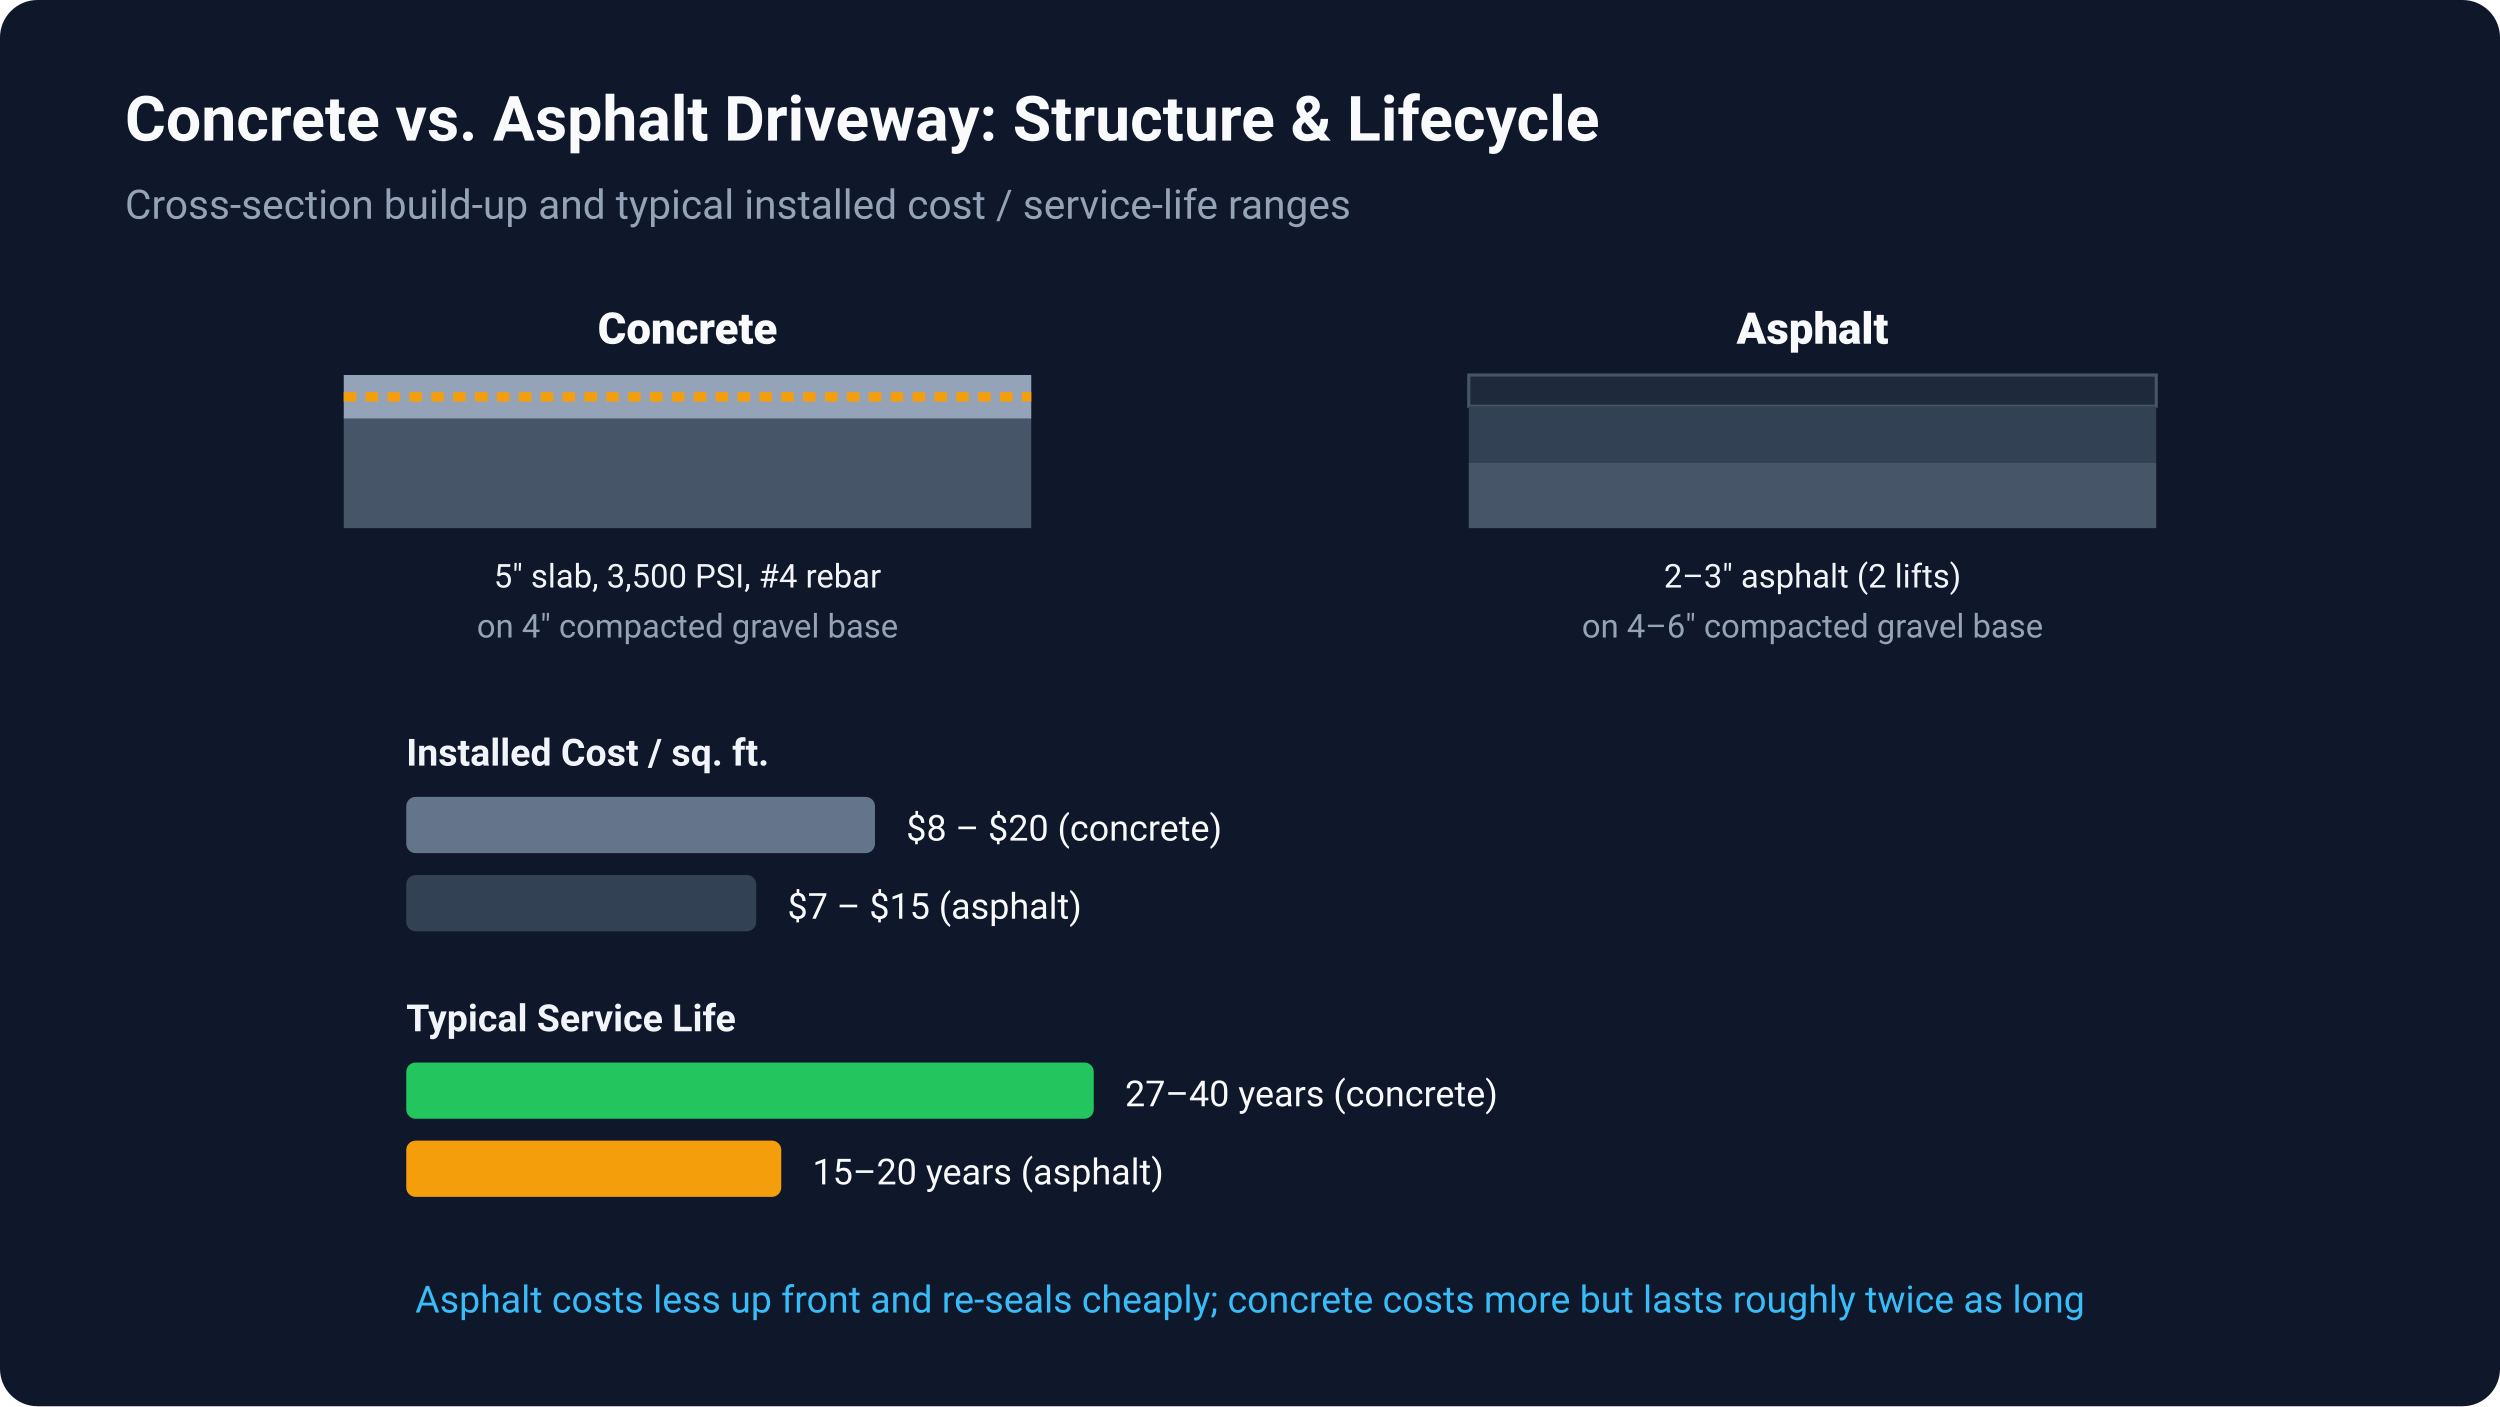
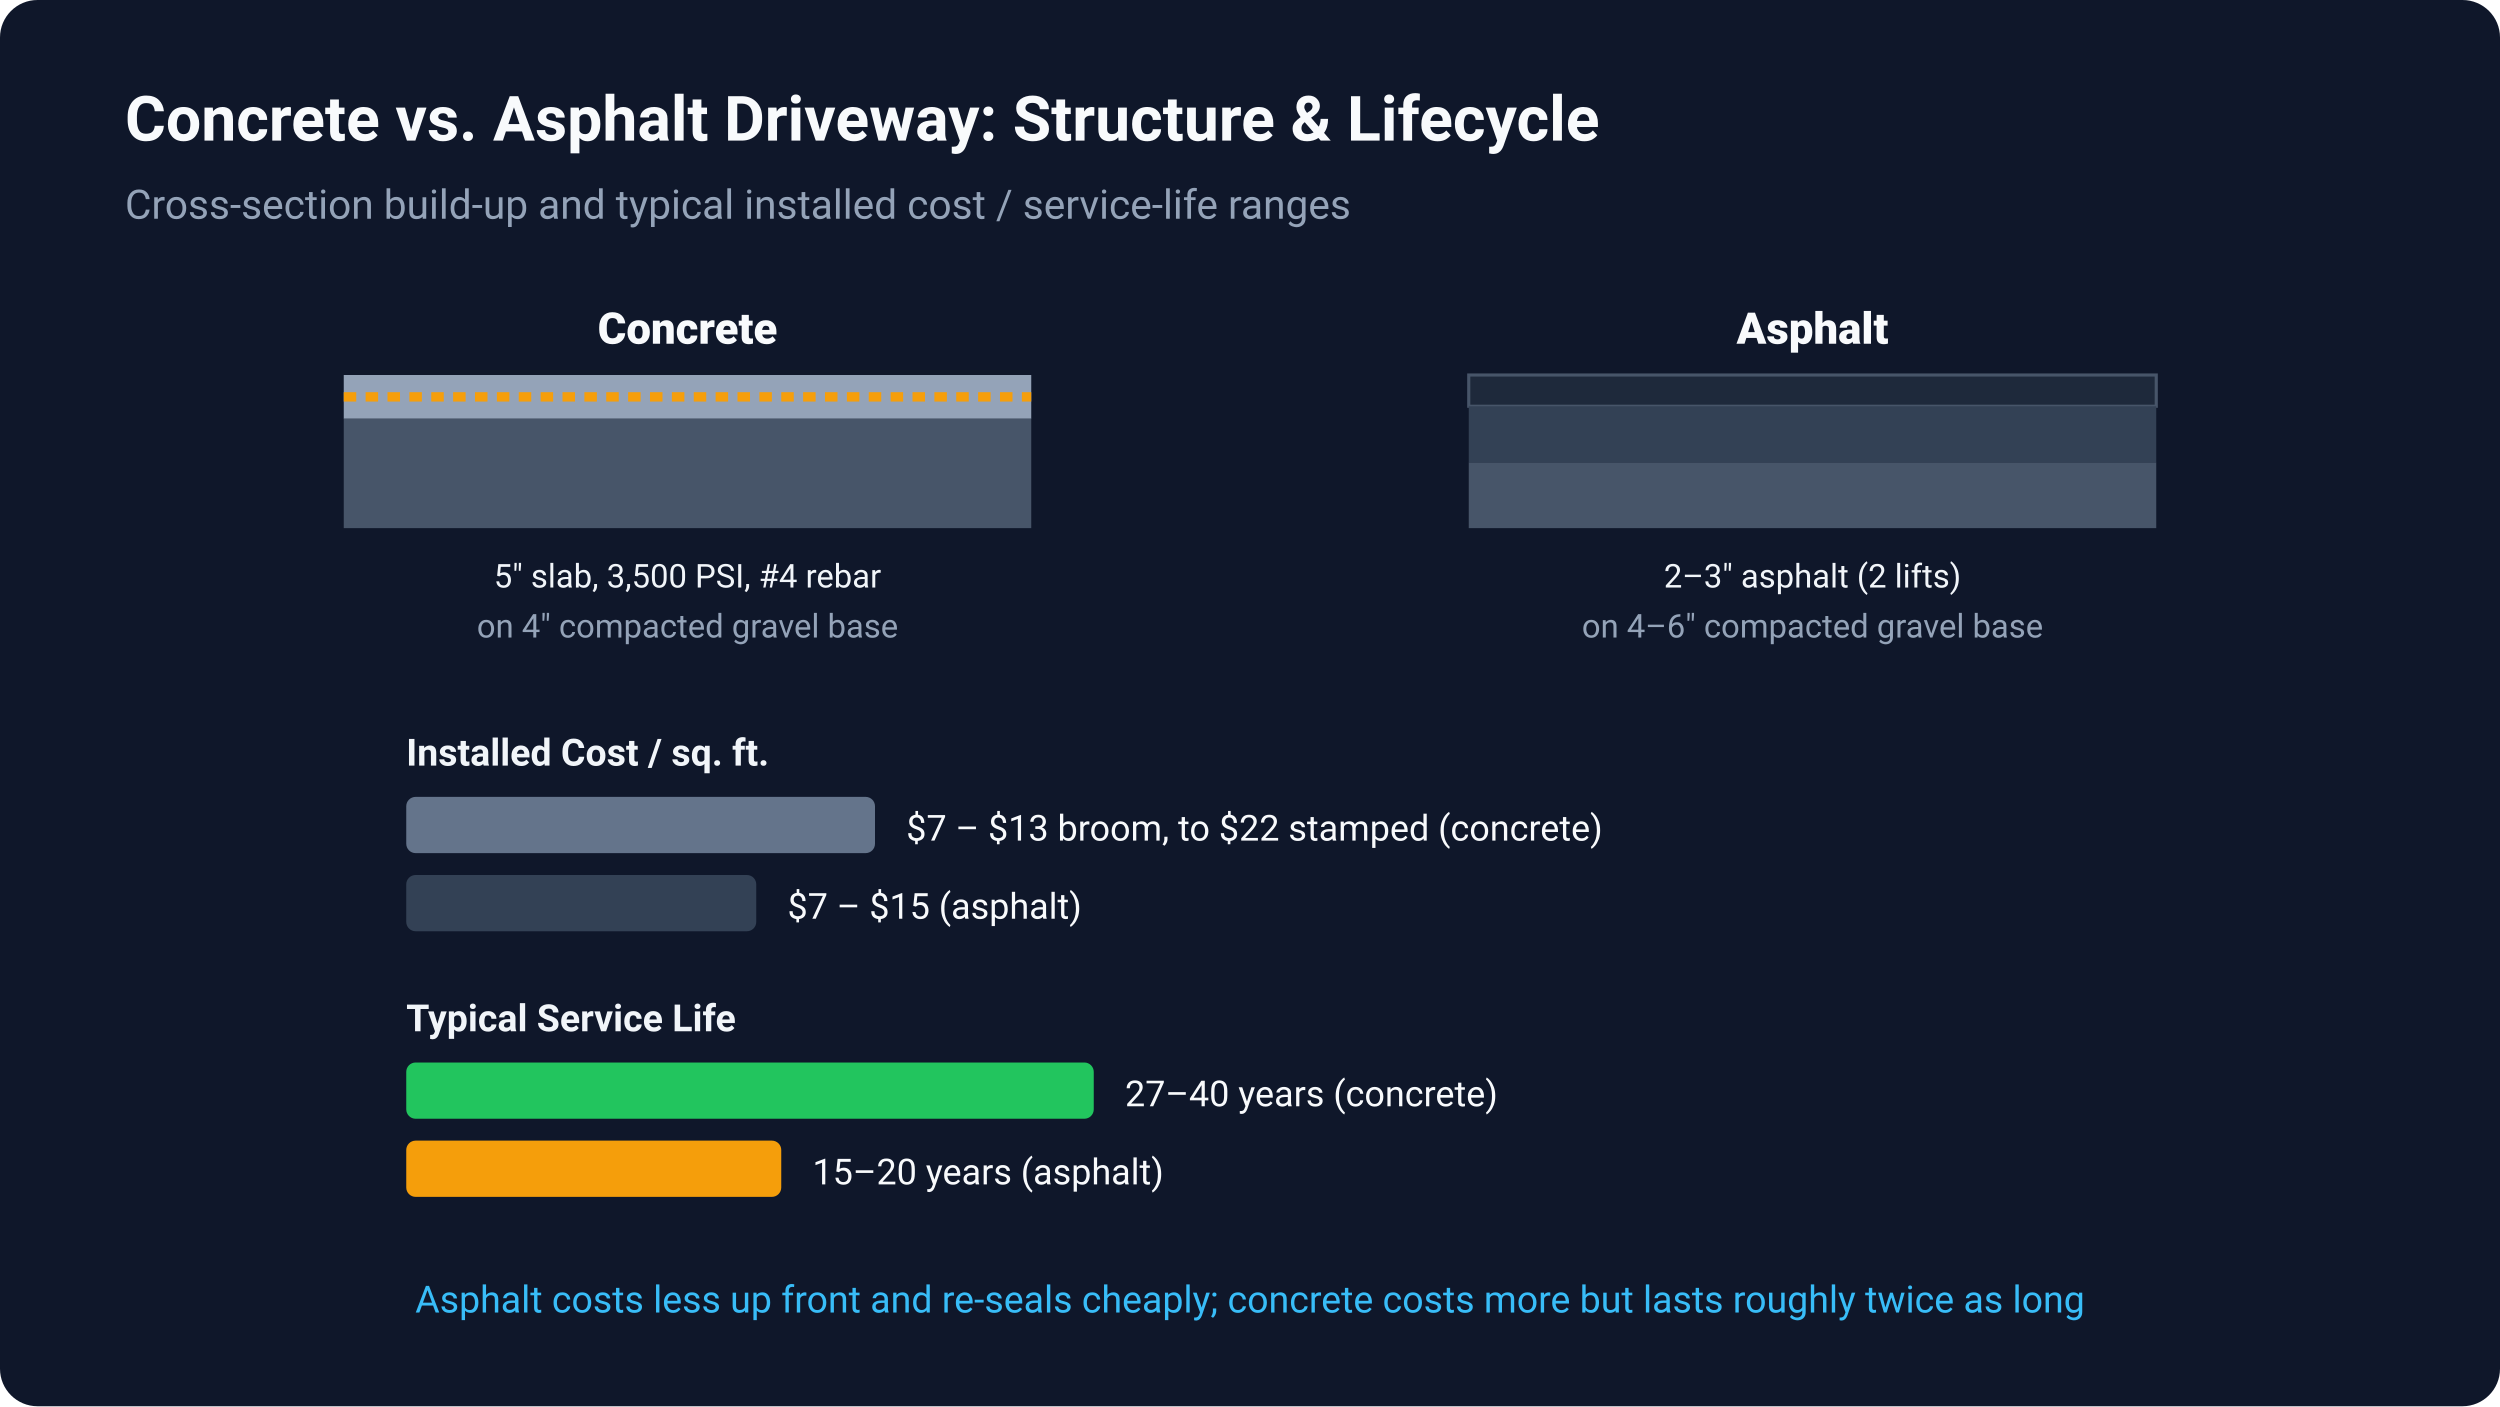
<svg xmlns="http://www.w3.org/2000/svg" viewBox="0 0 800 450" fill="none" width="100%" height="100%">
  <rect width="800" height="450" rx="12" fill="#0F172A" />
  <text x="40" y="45" font-family="-apple-system, BlinkMacSystemFont, 'Segoe UI', Roboto, sans-serif" font-size="20" font-weight="700" fill="#F8FAFC">Concrete vs. Asphalt Driveway: Structure &amp; Lifecycle</text>
  <text x="40" y="70" font-family="-apple-system, BlinkMacSystemFont, 'Segoe UI', Roboto, sans-serif" font-size="13" fill="#94A3B8">Cross-section build-up and typical installed cost / service-life ranges</text>
  <text x="220" y="110" font-family="-apple-system, BlinkMacSystemFont, 'Segoe UI', Roboto, sans-serif" font-size="14" font-weight="800" fill="#F8FAFC" text-anchor="middle">Concrete</text>
  <rect x="110" y="120" width="220" height="14" fill="#94A3B8" />
  <line x1="110" y1="127" x2="330" y2="127" stroke="#F59E0B" stroke-width="3" stroke-dasharray="4 3" />
  <rect x="110" y="134" width="220" height="35" fill="#475569" />
  <text x="220" y="188" font-family="-apple-system, BlinkMacSystemFont, 'Segoe UI', Roboto, sans-serif" font-size="10.5" fill="#F1F5F9" text-anchor="middle">5″ slab, 3,500 PSI, #4 rebar</text>
  <text x="220" y="204" font-family="-apple-system, BlinkMacSystemFont, 'Segoe UI', Roboto, sans-serif" font-size="10.5" fill="#94A3B8" text-anchor="middle">on 4″ compacted gravel base</text>
  <text x="580" y="110" font-family="-apple-system, BlinkMacSystemFont, 'Segoe UI', Roboto, sans-serif" font-size="14" font-weight="800" fill="#F8FAFC" text-anchor="middle">Asphalt</text>
  <rect x="470" y="120" width="220" height="10" fill="#1E293B" stroke="#475569" stroke-width="1" />
  <rect x="470" y="130" width="220" height="18" fill="#334155" />
  <rect x="470" y="148" width="220" height="21" fill="#475569" />
  <text x="580" y="188" font-family="-apple-system, BlinkMacSystemFont, 'Segoe UI', Roboto, sans-serif" font-size="10.5" fill="#F1F5F9" text-anchor="middle">2–3″ asphalt (2 lifts)</text>
  <text x="580" y="204" font-family="-apple-system, BlinkMacSystemFont, 'Segoe UI', Roboto, sans-serif" font-size="10.5" fill="#94A3B8" text-anchor="middle">on 4–6″ compacted gravel base</text>
  <text x="130" y="245" font-family="-apple-system, BlinkMacSystemFont, 'Segoe UI', Roboto, sans-serif" font-size="12" font-weight="700" fill="#F1F5F9">Installed Cost / sq. ft.</text>
  <rect x="130" y="255" width="150" height="18" rx="3" fill="#64748B" />
-   <text x="290" y="269" font-family="-apple-system, BlinkMacSystemFont, 'Segoe UI', Roboto, sans-serif" font-size="11.5" fill="#F8FAFC">$8 – $20 (concrete)</text>
+   <text x="290" y="269" font-family="-apple-system, BlinkMacSystemFont, 'Segoe UI', Roboto, sans-serif" font-size="11.5" fill="#F8FAFC">$7 – $13 broom, to $22 stamped (concrete)</text>
  <rect x="130" y="280" width="112" height="18" rx="3" fill="#334155" />
  <text x="252" y="294" font-family="-apple-system, BlinkMacSystemFont, 'Segoe UI', Roboto, sans-serif" font-size="11.5" fill="#F8FAFC">$7 – $15 (asphalt)</text>
  <text x="130" y="330" font-family="-apple-system, BlinkMacSystemFont, 'Segoe UI', Roboto, sans-serif" font-size="12" font-weight="700" fill="#F1F5F9">Typical Service Life</text>
  <rect x="130" y="340" width="220" height="18" rx="3" fill="#22C55E" />
  <text x="360" y="354" font-family="-apple-system, BlinkMacSystemFont, 'Segoe UI', Roboto, sans-serif" font-size="11.5" fill="#F8FAFC">27–40 years (concrete)</text>
  <rect x="130" y="365" width="120" height="18" rx="3" fill="#F59E0B" />
  <text x="260" y="379" font-family="-apple-system, BlinkMacSystemFont, 'Segoe UI', Roboto, sans-serif" font-size="11.5" fill="#F8FAFC">15–20 years (asphalt)</text>
  <text x="400" y="420" font-family="-apple-system, BlinkMacSystemFont, 'Segoe UI', Roboto, sans-serif" font-size="12" fill="#38BDF8" text-anchor="middle">Asphalt costs less up front and re-seals cheaply; concrete costs more but lasts roughly twice as long</text>
</svg>
